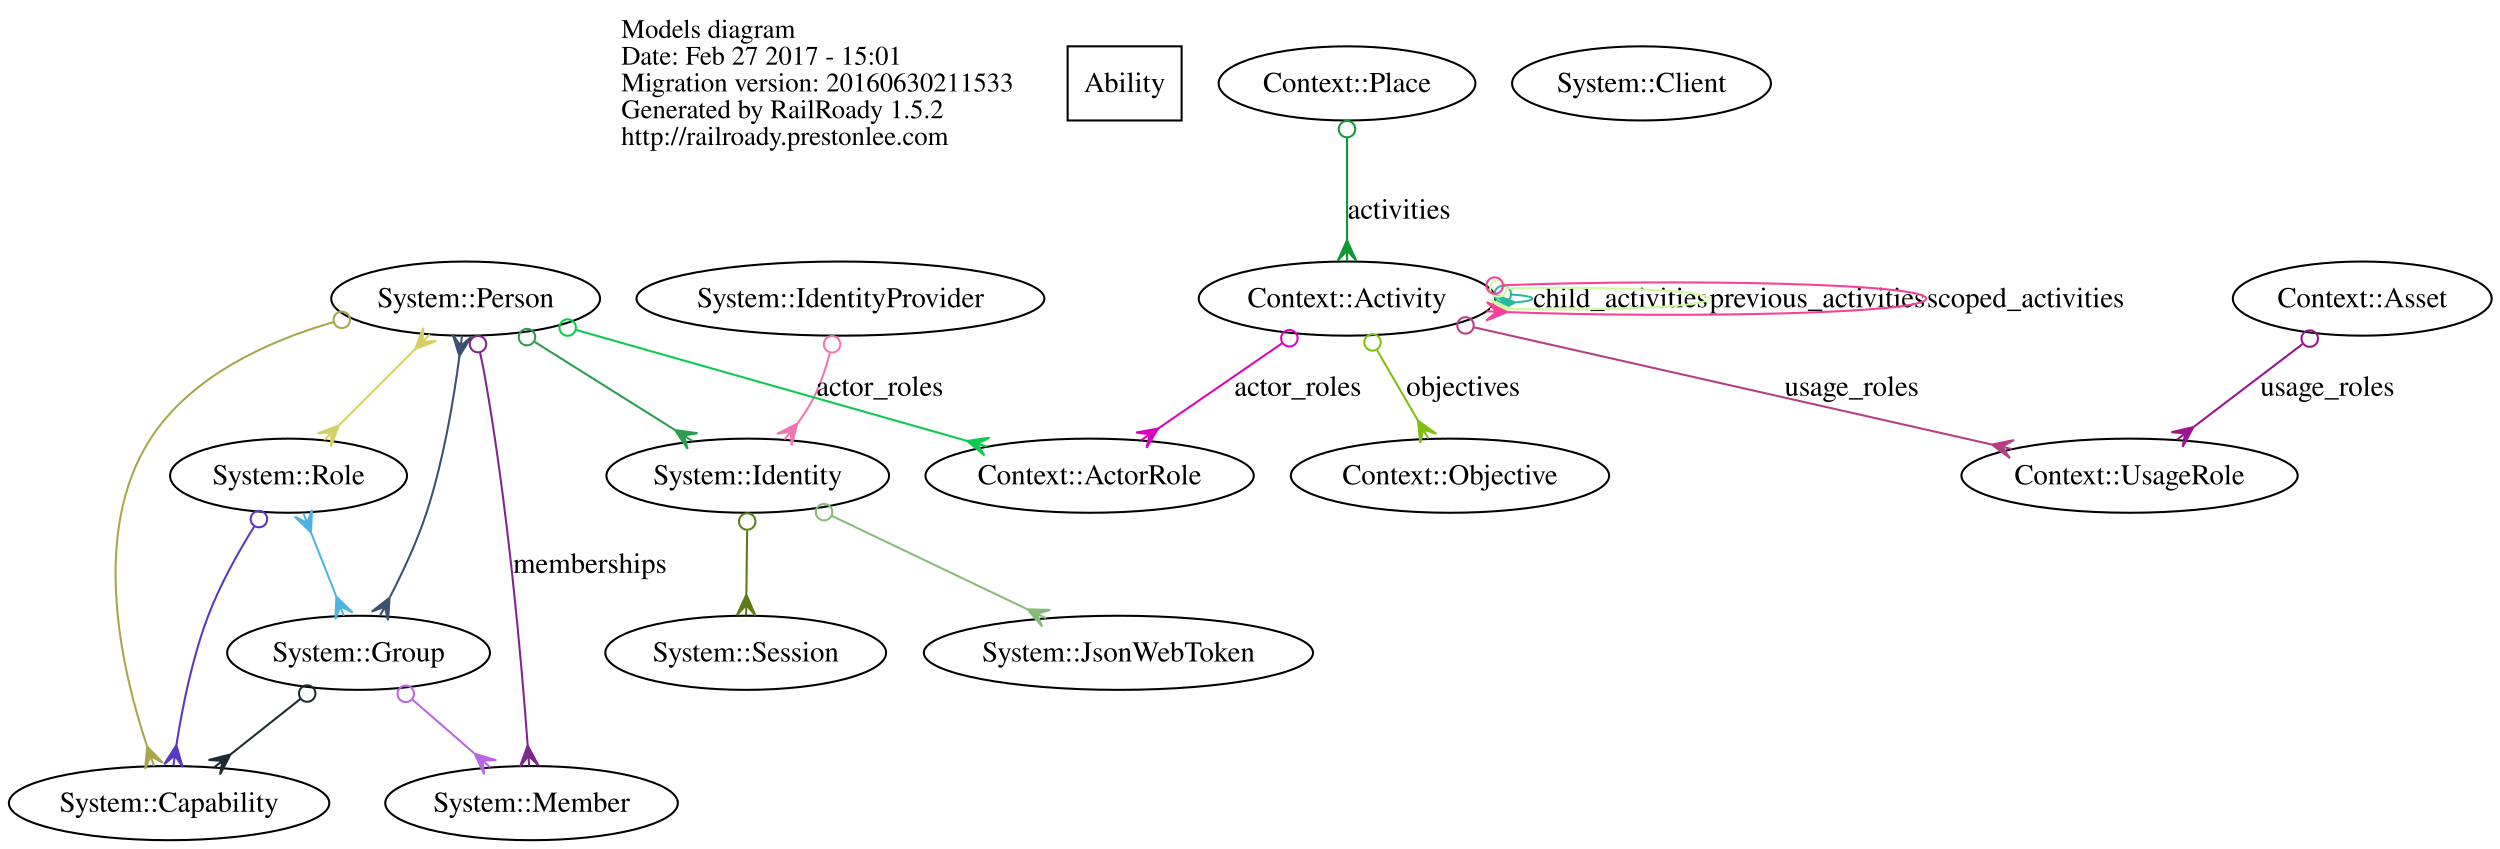
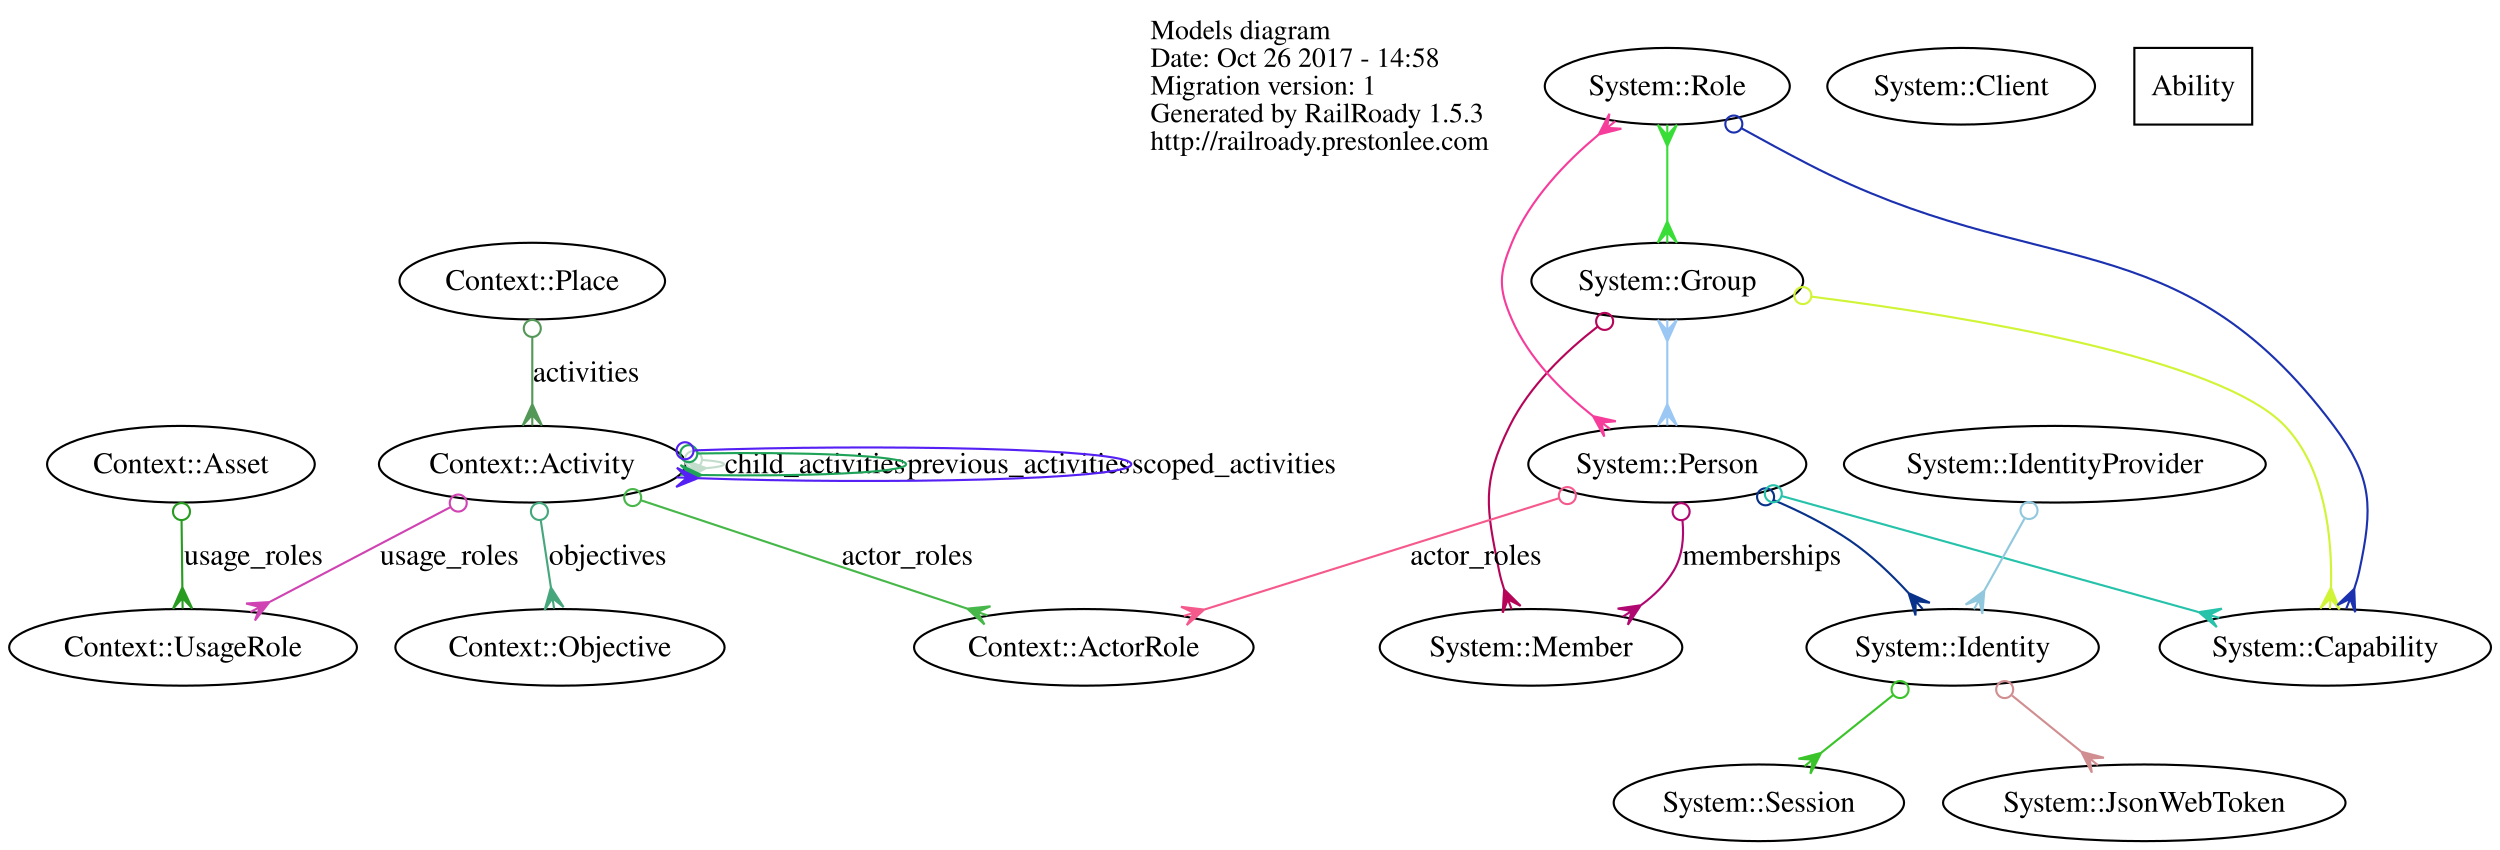
- <svg xmlns="http://www.w3.org/2000/svg" width="1214pt" height="412pt" viewBox="0.00 0.00 1213.58 412.00">
-   <g id="graph0" class="graph" transform="scale(1 1) rotate(0) translate(4 408)">
-     <polygon fill="transparent" stroke="transparent" points="-4,4 -4,-408 1209.581,-408 1209.581,4 -4,4" />
+ <svg xmlns="http://www.w3.org/2000/svg" width="1174pt" height="399pt" viewBox="0.00 0.00 1173.73 399.00">
+   <g id="graph0" class="graph" transform="scale(1 1) rotate(0) translate(4 395)">
+     <polygon fill="transparent" stroke="transparent" points="-4,4 -4,-395 1169.731,-395 1169.731,4 -4,4" />
    <g id="node1" class="node">
-       <text text-anchor="start" x="297.456" y="-389.6" font-family="Times,serif" font-size="13.00" fill="#000000">Models diagram</text>
-       <text text-anchor="start" x="297.456" y="-376.6" font-family="Times,serif" font-size="13.00" fill="#000000">Date: Feb 27 2017 - 15:01</text>
-       <text text-anchor="start" x="297.456" y="-363.6" font-family="Times,serif" font-size="13.00" fill="#000000">Migration version: 20160630211533</text>
-       <text text-anchor="start" x="297.456" y="-350.6" font-family="Times,serif" font-size="13.00" fill="#000000">Generated by RailRoady 1.5.2</text>
-       <text text-anchor="start" x="297.456" y="-337.6" font-family="Times,serif" font-size="13.00" fill="#000000">http://railroady.prestonlee.com</text>
+       <text text-anchor="start" x="536.106" y="-376.6" font-family="Times,serif" font-size="13.00" fill="#000000">Models diagram</text>
+       <text text-anchor="start" x="536.106" y="-363.6" font-family="Times,serif" font-size="13.00" fill="#000000">Date: Oct 26 2017 - 14:58</text>
+       <text text-anchor="start" x="536.106" y="-350.6" font-family="Times,serif" font-size="13.00" fill="#000000">Migration version: 1</text>
+       <text text-anchor="start" x="536.106" y="-337.6" font-family="Times,serif" font-size="13.00" fill="#000000">Generated by RailRoady 1.5.3</text>
+       <text text-anchor="start" x="536.106" y="-324.6" font-family="Times,serif" font-size="13.00" fill="#000000">http://railroady.prestonlee.com</text>
    </g>
    <g id="node2" class="node">
-       <polygon fill="none" stroke="#000000" points="569.575,-385.5 514.235,-385.5 514.235,-349.5 569.575,-349.5 569.575,-385.5" />
-       <text text-anchor="middle" x="541.905" y="-363.3" font-family="Times,serif" font-size="14.00" fill="#000000">Ability</text>
+       <ellipse fill="none" stroke="#000000" cx="81.826" cy="-91" rx="81.653" ry="18" />
+       <text text-anchor="middle" x="81.826" y="-86.8" font-family="Times,serif" font-size="14.00" fill="#000000">Context::UsageRole</text>
    </g>
    <g id="node3" class="node">
-       <ellipse fill="none" stroke="#000000" cx="649.905" cy="-263" rx="72.013" ry="18" />
-       <text text-anchor="middle" x="649.905" y="-258.8" font-family="Times,serif" font-size="14.00" fill="#000000">Context::Activity</text>
+       <ellipse fill="none" stroke="#000000" cx="245.826" cy="-177" rx="72.013" ry="18" />
+       <text text-anchor="middle" x="245.826" y="-172.8" font-family="Times,serif" font-size="14.00" fill="#000000">Context::Activity</text>
+     </g>
+     <g id="edge2" class="edge">
+       <path fill="none" stroke="#cf43b2" d="M207.191,-156.74C181.765,-143.407 148.529,-125.978 122.668,-112.417" />
+       <ellipse fill="none" stroke="#cf43b2" cx="211.05" cy="-158.764" rx="4" ry="4" />
+       <polygon fill="#cf43b2" stroke="#cf43b2" points="122.358,-112.254 115.591,-103.625 117.93,-109.932 113.502,-107.61 113.502,-107.61 113.502,-107.61 117.93,-109.932 111.412,-111.596 122.358,-112.254 122.358,-112.254" />
+       <text text-anchor="middle" x="206.871" y="-129.8" font-family="Times,serif" font-size="14.00" fill="#000000">usage_roles</text>
    </g>
    <g id="edge4" class="edge">
-       <path fill="none" stroke="#2ab99b" d="M729.87,-264.983C736.081,-264.545 739.912,-263.884 739.912,-263 739.912,-262.212 736.868,-261.601 731.809,-261.168" />
-       <ellipse fill="none" stroke="#2ab99b" cx="725.569" cy="-265.196" rx="4" ry="4" />
-       <polygon fill="#2ab99b" stroke="#2ab99b" points="731.559,-261.154 721.821,-256.113 726.567,-260.88 721.574,-260.606 721.574,-260.606 721.574,-260.606 726.567,-260.88 721.327,-265.1 731.559,-261.154 731.559,-261.154" />
-       <text text-anchor="middle" x="782.678" y="-258.8" font-family="Times,serif" font-size="14.00" fill="#000000">child_activities</text>
+       <path fill="none" stroke="#c3ddcc" d="M325.791,-178.983C332.002,-178.545 335.833,-177.884 335.833,-177 335.833,-176.212 332.789,-175.601 327.73,-175.168" />
+       <ellipse fill="none" stroke="#c3ddcc" cx="321.49" cy="-179.196" rx="4" ry="4" />
+       <polygon fill="#c3ddcc" stroke="#c3ddcc" points="327.48,-175.154 317.741,-170.113 322.487,-174.88 317.495,-174.606 317.495,-174.606 317.495,-174.606 322.487,-174.88 317.248,-179.1 327.48,-175.154 327.48,-175.154" />
+       <text text-anchor="middle" x="378.599" y="-172.8" font-family="Times,serif" font-size="14.00" fill="#000000">child_activities</text>
    </g>
    <g id="edge5" class="edge">
-       <path fill="none" stroke="#d1fb9f" d="M727.678,-268.048C775.51,-268.87 825.443,-267.187 825.443,-263 825.443,-258.865 776.741,-257.172 729.458,-257.923" />
-       <ellipse fill="none" stroke="#d1fb9f" cx="723.407" cy="-267.961" rx="4" ry="4" />
-       <polygon fill="#d1fb9f" stroke="#d1fb9f" points="729.406,-257.924 719.319,-253.621 724.407,-258.022 719.408,-258.12 719.408,-258.12 719.408,-258.12 724.407,-258.022 719.496,-262.62 729.406,-257.924 729.406,-257.924" />
-       <text text-anchor="middle" x="878.319" y="-258.8" font-family="Times,serif" font-size="14.00" fill="#000000">previous_activities</text>
+       <path fill="none" stroke="#1fa359" d="M323.599,-182.048C371.431,-182.87 421.364,-181.187 421.364,-177 421.364,-172.864 372.662,-171.172 325.379,-171.923" />
+       <ellipse fill="none" stroke="#1fa359" cx="319.328" cy="-181.961" rx="4" ry="4" />
+       <polygon fill="#1fa359" stroke="#1fa359" points="325.327,-171.924 315.24,-167.621 320.328,-172.022 315.329,-172.12 315.329,-172.12 315.329,-172.12 320.328,-172.022 315.417,-176.62 325.327,-171.924 325.327,-171.924" />
+       <text text-anchor="middle" x="474.24" y="-172.8" font-family="Times,serif" font-size="14.00" fill="#000000">previous_activities</text>
    </g>
    <g id="edge6" class="edge">
-       <path fill="none" stroke="#f83f99" d="M725.742,-269.492C810.729,-272.614 931.195,-270.45 931.195,-263 931.195,-255.61 812.664,-253.421 727.805,-256.433" />
-       <ellipse fill="none" stroke="#f83f99" cx="721.631" cy="-269.33" rx="4" ry="4" />
-       <polygon fill="#f83f99" stroke="#f83f99" points="727.626,-256.44 717.46,-252.33 722.63,-256.634 717.634,-256.827 717.634,-256.827 717.634,-256.827 722.63,-256.634 717.808,-261.323 727.626,-256.44 727.626,-256.44" />
-       <text text-anchor="middle" x="979.402" y="-258.8" font-family="Times,serif" font-size="14.00" fill="#000000">scoped_activities</text>
+       <path fill="none" stroke="#5520f4" d="M321.663,-183.492C406.649,-186.614 527.116,-184.45 527.116,-177 527.116,-169.61 408.585,-167.421 323.726,-170.434" />
+       <ellipse fill="none" stroke="#5520f4" cx="317.552" cy="-183.331" rx="4" ry="4" />
+       <polygon fill="#5520f4" stroke="#5520f4" points="323.547,-170.44 313.381,-166.33 318.551,-170.633 313.555,-170.827 313.555,-170.827 313.555,-170.827 318.551,-170.633 313.728,-175.323 323.547,-170.44 323.547,-170.44" />
+       <text text-anchor="middle" x="575.323" y="-172.8" font-family="Times,serif" font-size="14.00" fill="#000000">scoped_activities</text>
+     </g>
+     <g id="node5" class="node">
+       <ellipse fill="none" stroke="#000000" cx="504.826" cy="-91" rx="79.723" ry="18" />
+       <text text-anchor="middle" x="504.826" y="-86.8" font-family="Times,serif" font-size="14.00" fill="#000000">Context::ActorRole</text>
+     </g>
+     <g id="edge1" class="edge">
+       <path fill="none" stroke="#47b749" d="M296.875,-160.049C341.028,-145.388 404.708,-124.244 449.946,-109.223" />
+       <ellipse fill="none" stroke="#47b749" cx="292.973" cy="-161.345" rx="4" ry="4" />
+       <polygon fill="#47b749" stroke="#47b749" points="450.101,-109.171 461.01,-110.291 454.846,-107.596 459.591,-106.02 459.591,-106.02 459.591,-106.02 454.846,-107.596 458.173,-101.749 450.101,-109.171 450.101,-109.171" />
+       <text text-anchor="middle" x="421.923" y="-129.8" font-family="Times,serif" font-size="14.00" fill="#000000">actor_roles</text>
+     </g>
+     <g id="node7" class="node">
+       <ellipse fill="none" stroke="#000000" cx="258.826" cy="-91" rx="77.3" ry="18" />
+       <text text-anchor="middle" x="258.826" y="-86.8" font-family="Times,serif" font-size="14.00" fill="#000000">Context::Objective</text>
+     </g>
+     <g id="edge3" class="edge">
+       <path fill="none" stroke="#46a77d" d="M249.789,-150.783C251.298,-140.803 253.023,-129.393 254.558,-119.233" />
+       <ellipse fill="none" stroke="#46a77d" cx="249.181" cy="-154.806" rx="4" ry="4" />
+       <polygon fill="#46a77d" stroke="#46a77d" points="254.578,-119.1 260.523,-109.885 255.326,-114.156 256.073,-109.212 256.073,-109.212 256.073,-109.212 255.326,-114.156 251.624,-108.54 254.578,-119.1 254.578,-119.1" />
+       <text text-anchor="middle" x="281.205" y="-129.8" font-family="Times,serif" font-size="14.00" fill="#000000">objectives</text>
    </g>
    <g id="node4" class="node">
-       <ellipse fill="none" stroke="#000000" cx="524.905" cy="-177" rx="79.723" ry="18" />
-       <text text-anchor="middle" x="524.905" y="-172.8" font-family="Times,serif" font-size="14.00" fill="#000000">Context::ActorRole</text>
+       <ellipse fill="none" stroke="#000000" cx="80.826" cy="-177" rx="62.851" ry="18" />
+       <text text-anchor="middle" x="80.826" y="-172.8" font-family="Times,serif" font-size="14.00" fill="#000000">Context::Asset</text>
    </g>
-     <g id="edge1" class="edge">
-       <path fill="none" stroke="#dc03bf" d="M618.568,-241.44C600.179,-228.788 576.953,-212.809 558.23,-199.927" />
-       <ellipse fill="none" stroke="#dc03bf" cx="621.914" cy="-243.742" rx="4" ry="4" />
-       <polygon fill="#dc03bf" stroke="#dc03bf" points="558.216,-199.918 552.529,-190.543 554.097,-197.084 549.978,-194.25 549.978,-194.25 549.978,-194.25 554.097,-197.084 547.427,-197.957 558.216,-199.918 558.216,-199.918" />
-       <text text-anchor="middle" x="626.002" y="-215.8" font-family="Times,serif" font-size="14.00" fill="#000000">actor_roles</text>
+     <g id="edge7" class="edge">
+       <path fill="none" stroke="#289c21" d="M81.135,-150.402C81.25,-140.585 81.379,-129.426 81.495,-119.451" />
+       <ellipse fill="none" stroke="#289c21" cx="81.085" cy="-154.762" rx="4" ry="4" />
+       <polygon fill="#289c21" stroke="#289c21" points="81.498,-119.211 86.114,-109.264 81.556,-114.212 81.614,-109.212 81.614,-109.212 81.614,-109.212 81.556,-114.212 77.115,-109.16 81.498,-119.211 81.498,-119.211" />
+       <text text-anchor="middle" x="114.871" y="-129.8" font-family="Times,serif" font-size="14.00" fill="#000000">usage_roles</text>
    </g>
    <g id="node6" class="node">
-       <ellipse fill="none" stroke="#000000" cx="699.905" cy="-177" rx="77.3" ry="18" />
-       <text text-anchor="middle" x="699.905" y="-172.8" font-family="Times,serif" font-size="14.00" fill="#000000">Context::Objective</text>
+       <ellipse fill="none" stroke="#000000" cx="245.826" cy="-263" rx="62.349" ry="18" />
+       <text text-anchor="middle" x="245.826" y="-258.8" font-family="Times,serif" font-size="14.00" fill="#000000">Context::Place</text>
    </g>
-     <g id="edge3" class="edge">
-       <path fill="none" stroke="#80bf0f" d="M664.491,-237.912C670.72,-227.199 677.999,-214.678 684.333,-203.785" />
-       <ellipse fill="none" stroke="#80bf0f" cx="662.276" cy="-241.723" rx="4" ry="4" />
-       <polygon fill="#80bf0f" stroke="#80bf0f" points="684.36,-203.737 693.277,-197.354 686.873,-199.415 689.386,-195.092 689.386,-195.092 689.386,-195.092 686.873,-199.415 685.496,-192.831 684.36,-203.737 684.36,-203.737" />
-       <text text-anchor="middle" x="706.285" y="-215.8" font-family="Times,serif" font-size="14.00" fill="#000000">objectives</text>
+     <g id="edge8" class="edge">
+       <path fill="none" stroke="#549858" d="M245.826,-236.402C245.826,-226.585 245.826,-215.426 245.826,-205.452" />
+       <ellipse fill="none" stroke="#549858" cx="245.826" cy="-240.762" rx="4" ry="4" />
+       <polygon fill="#549858" stroke="#549858" points="245.826,-205.212 250.326,-195.212 245.826,-200.212 245.826,-195.212 245.826,-195.212 245.826,-195.212 245.826,-200.212 241.326,-195.212 245.826,-205.212 245.826,-205.212" />
+       <text text-anchor="middle" x="271.095" y="-215.8" font-family="Times,serif" font-size="14.00" fill="#000000">activities</text>
    </g>
    <g id="node8" class="node">
-       <ellipse fill="none" stroke="#000000" cx="1029.905" cy="-177" rx="81.653" ry="18" />
-       <text text-anchor="middle" x="1029.905" y="-172.8" font-family="Times,serif" font-size="14.00" fill="#000000">Context::UsageRole</text>
+       <ellipse fill="none" stroke="#000000" cx="912.826" cy="-91" rx="68.639" ry="18" />
+       <text text-anchor="middle" x="912.826" y="-86.8" font-family="Times,serif" font-size="14.00" fill="#000000">System::Identity</text>
    </g>
-     <g id="edge2" class="edge">
-       <path fill="none" stroke="#b53e85" d="M711.688,-249.018C780.571,-233.428 891.606,-208.299 962.636,-192.224" />
-       <ellipse fill="none" stroke="#b53e85" cx="707.445" cy="-249.978" rx="4" ry="4" />
-       <polygon fill="#b53e85" stroke="#b53e85" points="963.063,-192.127 973.81,-194.309 967.94,-191.024 972.816,-189.92 972.816,-189.92 972.816,-189.92 967.94,-191.024 971.823,-185.531 963.063,-192.127 963.063,-192.127" />
-       <text text-anchor="middle" x="894.95" y="-215.8" font-family="Times,serif" font-size="14.00" fill="#000000">usage_roles</text>
+     <g id="node12" class="node">
+       <ellipse fill="none" stroke="#000000" cx="821.826" cy="-18" rx="68.181" ry="18" />
+       <text text-anchor="middle" x="821.826" y="-13.8" font-family="Times,serif" font-size="14.00" fill="#000000">System::Session</text>
    </g>
-     <g id="node5" class="node">
-       <ellipse fill="none" stroke="#000000" cx="1142.905" cy="-263" rx="62.851" ry="18" />
-       <text text-anchor="middle" x="1142.905" y="-258.8" font-family="Times,serif" font-size="14.00" fill="#000000">Context::Asset</text>
+     <g id="edge9" class="edge">
+       <path fill="none" stroke="#3ac42a" d="M884.897,-68.595C874.212,-60.024 862,-50.228 851.186,-41.552" />
+       <ellipse fill="none" stroke="#3ac42a" cx="888.14" cy="-71.197" rx="4" ry="4" />
+       <polygon fill="#3ac42a" stroke="#3ac42a" points="851.037,-41.433 846.053,-31.666 847.137,-38.304 843.237,-35.176 843.237,-35.176 843.237,-35.176 847.137,-38.304 840.421,-38.686 851.037,-41.433 851.037,-41.433" />
    </g>
-     <g id="edge7" class="edge">
-       <path fill="none" stroke="#9a1391" d="M1113.873,-240.905C1097.749,-228.633 1077.681,-213.36 1061.207,-200.823" />
-       <ellipse fill="none" stroke="#9a1391" cx="1117.397" cy="-243.587" rx="4" ry="4" />
-       <polygon fill="#9a1391" stroke="#9a1391" points="1060.917,-200.602 1055.685,-190.965 1056.939,-197.574 1052.96,-194.546 1052.96,-194.546 1052.96,-194.546 1056.939,-197.574 1050.235,-198.127 1060.917,-200.602 1060.917,-200.602" />
-       <text text-anchor="middle" x="1125.95" y="-215.8" font-family="Times,serif" font-size="14.00" fill="#000000">usage_roles</text>
+     <g id="node13" class="node">
+       <ellipse fill="none" stroke="#000000" cx="1002.826" cy="-18" rx="94.51" ry="18" />
+       <text text-anchor="middle" x="1002.826" y="-13.8" font-family="Times,serif" font-size="14.00" fill="#000000">System::JsonWebToken</text>
    </g>
-     <g id="node7" class="node">
-       <ellipse fill="none" stroke="#000000" cx="649.905" cy="-367.5" rx="62.349" ry="18" />
-       <text text-anchor="middle" x="649.905" y="-363.3" font-family="Times,serif" font-size="14.00" fill="#000000">Context::Place</text>
-     </g>
-     <g id="edge8" class="edge">
-       <path fill="none" stroke="#0d9a34" d="M649.905,-341.185C649.905,-326.014 649.905,-306.936 649.905,-291.423" />
-       <ellipse fill="none" stroke="#0d9a34" cx="649.905" cy="-345.298" rx="4" ry="4" />
-       <polygon fill="#0d9a34" stroke="#0d9a34" points="649.905,-291.344 654.405,-281.344 649.905,-286.344 649.905,-281.344 649.905,-281.344 649.905,-281.344 649.905,-286.344 645.405,-281.345 649.905,-291.344 649.905,-291.344" />
-       <text text-anchor="middle" x="675.174" y="-301.8" font-family="Times,serif" font-size="14.00" fill="#000000">activities</text>
+     <g id="edge10" class="edge">
+       <path fill="none" stroke="#d18e91" d="M940.711,-68.382C950.953,-60.075 962.585,-50.64 972.992,-42.199" />
+       <ellipse fill="none" stroke="#d18e91" cx="937.261" cy="-71.18" rx="4" ry="4" />
+       <polygon fill="#d18e91" stroke="#d18e91" points="973.259,-41.982 983.86,-39.178 977.142,-38.833 981.025,-35.683 981.025,-35.683 981.025,-35.683 977.142,-38.833 978.191,-32.188 973.259,-41.982 973.259,-41.982" />
    </g>
    <g id="node9" class="node">
-       <ellipse fill="none" stroke="#000000" cx="77.905" cy="-18" rx="77.811" ry="18" />
-       <text text-anchor="middle" x="77.905" y="-13.8" font-family="Times,serif" font-size="14.00" fill="#000000">System::Capability</text>
+       <ellipse fill="none" stroke="#000000" cx="778.826" cy="-263" rx="63.82" ry="18" />
+       <text text-anchor="middle" x="778.826" y="-258.8" font-family="Times,serif" font-size="14.00" fill="#000000">System::Group</text>
    </g>
    <g id="node10" class="node">
-       <ellipse fill="none" stroke="#000000" cx="792.905" cy="-367.5" rx="62.86" ry="18" />
-       <text text-anchor="middle" x="792.905" y="-363.3" font-family="Times,serif" font-size="14.00" fill="#000000">System::Client</text>
+       <ellipse fill="none" stroke="#000000" cx="1087.826" cy="-91" rx="77.811" ry="18" />
+       <text text-anchor="middle" x="1087.826" y="-86.8" font-family="Times,serif" font-size="14.00" fill="#000000">System::Capability</text>
+     </g>
+     <g id="edge13" class="edge">
+       <path fill="none" stroke="#d0f436" d="M846.635,-255.678C922.512,-246.06 1038.774,-226.582 1068.826,-195 1087.918,-174.937 1091.104,-142.394 1090.503,-119.053" />
+       <ellipse fill="none" stroke="#d0f436" cx="842.477" cy="-256.196" rx="4" ry="4" />
+       <polygon fill="#d0f436" stroke="#d0f436" points="1090.502,-119.042 1094.497,-108.83 1090.253,-114.048 1090.003,-109.054 1090.003,-109.054 1090.003,-109.054 1090.253,-114.048 1085.509,-109.279 1090.502,-119.042 1090.502,-119.042" />
    </g>
    <g id="node11" class="node">
-       <ellipse fill="none" stroke="#000000" cx="169.905" cy="-91" rx="63.82" ry="18" />
-       <text text-anchor="middle" x="169.905" y="-86.8" font-family="Times,serif" font-size="14.00" fill="#000000">System::Group</text>
+       <ellipse fill="none" stroke="#000000" cx="714.826" cy="-91" rx="71.044" ry="18" />
+       <text text-anchor="middle" x="714.826" y="-86.8" font-family="Times,serif" font-size="14.00" fill="#000000">System::Member</text>
    </g>
    <g id="edge11" class="edge">
-       <path fill="none" stroke="#1e2930" d="M141.717,-68.633C130.998,-60.128 118.753,-50.412 107.875,-41.78" />
-       <ellipse fill="none" stroke="#1e2930" cx="144.969" cy="-71.214" rx="4" ry="4" />
-       <polygon fill="#1e2930" stroke="#1e2930" points="107.704,-41.645 102.667,-31.904 103.787,-38.537 99.87,-35.429 99.87,-35.429 99.87,-35.429 103.787,-38.537 97.073,-38.954 107.704,-41.645 107.704,-41.645" />
+       <path fill="none" stroke="#b60559" d="M746.184,-241.664C730.926,-229.841 714.111,-213.742 704.826,-195 691.373,-167.846 693.883,-156.715 699.826,-127 700.399,-124.137 701.204,-121.217 702.148,-118.34" />
+       <ellipse fill="none" stroke="#b60559" cx="749.398" cy="-244.069" rx="4" ry="4" />
+       <polygon fill="#b60559" stroke="#b60559" points="702.193,-118.219 709.955,-110.473 703.971,-113.546 705.75,-108.873 705.75,-108.873 705.75,-108.873 703.971,-113.546 701.544,-107.273 702.193,-118.219 702.193,-118.219" />
+     </g>
+     <g id="node16" class="node">
+       <ellipse fill="none" stroke="#000000" cx="778.826" cy="-177" rx="65.274" ry="18" />
+       <text text-anchor="middle" x="778.826" y="-172.8" font-family="Times,serif" font-size="14.00" fill="#000000">System::Person</text>
+     </g>
+     <g id="edge12" class="edge">
+       <path fill="none" stroke="#9ac7f3" d="M778.826,-234.476C778.826,-225.072 778.826,-214.622 778.826,-205.239" />
+       <polygon fill="#9ac7f3" stroke="#9ac7f3" points="778.826,-234.762 774.326,-244.762 778.826,-239.762 778.826,-244.762 778.826,-244.762 778.826,-244.762 778.826,-239.762 783.326,-244.762 778.826,-234.762 778.826,-234.762" />
+       <polygon fill="#9ac7f3" stroke="#9ac7f3" points="778.826,-205.212 783.326,-195.212 778.826,-200.212 778.826,-195.212 778.826,-195.212 778.826,-195.212 778.826,-200.212 774.326,-195.212 778.826,-205.212 778.826,-205.212" />
+     </g>
+     <g id="node14" class="node">
+       <ellipse fill="none" stroke="#000000" cx="778.826" cy="-354.5" rx="57.532" ry="18" />
+       <text text-anchor="middle" x="778.826" y="-350.3" font-family="Times,serif" font-size="14.00" fill="#000000">System::Role</text>
+     </g>
+     <g id="edge16" class="edge">
+       <path fill="none" stroke="#39dd38" d="M778.826,-326.3C778.826,-315.125 778.826,-302.303 778.826,-291.134" />
+       <polygon fill="#39dd38" stroke="#39dd38" points="778.826,-326.423 774.326,-336.423 778.826,-331.423 778.826,-336.423 778.826,-336.423 778.826,-336.423 778.826,-331.423 783.326,-336.423 778.826,-326.423 778.826,-326.423" />
+       <polygon fill="#39dd38" stroke="#39dd38" points="778.826,-291.04 783.326,-281.04 778.826,-286.04 778.826,-281.04 778.826,-281.04 778.826,-281.04 778.826,-286.04 774.326,-281.04 778.826,-291.04 778.826,-291.04" />
+     </g>
+     <g id="edge14" class="edge">
+       <path fill="none" stroke="#1b31af" d="M813.664,-334.753C823.664,-329.216 834.623,-323.272 844.826,-318 953.776,-261.702 1018.328,-293.171 1091.826,-195 1110.219,-170.433 1110.197,-157.021 1103.826,-127 1103.227,-124.177 1102.391,-121.308 1101.412,-118.483" />
+       <ellipse fill="none" stroke="#1b31af" cx="810.073" cy="-336.752" rx="4" ry="4" />
+       <polygon fill="#1b31af" stroke="#1b31af" points="1101.404,-118.462 1101.847,-107.505 1099.538,-113.823 1097.672,-109.185 1097.672,-109.185 1097.672,-109.185 1099.538,-113.823 1093.497,-110.864 1101.404,-118.462 1101.404,-118.462" />
+     </g>
+     <g id="edge15" class="edge">
+       <path fill="none" stroke="#f63d9c" d="M746.549,-331.77C731.096,-318.863 714.173,-301.248 705.826,-281 699.728,-266.207 699.442,-259.671 705.826,-245 713.756,-226.776 729.244,-211.226 743.922,-199.616" />
+       <polygon fill="#f63d9c" stroke="#f63d9c" points="746.63,-331.835 751.632,-341.594 750.536,-334.957 754.442,-338.079 754.442,-338.079 754.442,-338.079 750.536,-334.957 757.251,-334.563 746.63,-331.835 746.63,-331.835" />
+       <polygon fill="#f63d9c" stroke="#f63d9c" points="743.95,-199.594 754.646,-197.174 747.945,-196.587 751.939,-193.579 751.939,-193.579 751.939,-193.579 747.945,-196.587 749.232,-189.984 743.95,-199.594 743.95,-199.594" />
    </g>
    <g id="node15" class="node">
-       <ellipse fill="none" stroke="#000000" cx="253.905" cy="-18" rx="71.044" ry="18" />
-       <text text-anchor="middle" x="253.905" y="-13.8" font-family="Times,serif" font-size="14.00" fill="#000000">System::Member</text>
+       <ellipse fill="none" stroke="#000000" cx="916.826" cy="-354.5" rx="62.86" ry="18" />
+       <text text-anchor="middle" x="916.826" y="-350.3" font-family="Times,serif" font-size="14.00" fill="#000000">System::Client</text>
    </g>
-     <g id="edge9" class="edge">
-       <path fill="none" stroke="#b966e6" d="M195.978,-68.342C205.516,-60.052 216.341,-50.645 226.031,-42.224" />
-       <ellipse fill="none" stroke="#b966e6" cx="192.831" cy="-71.076" rx="4" ry="4" />
-       <polygon fill="#b966e6" stroke="#b966e6" points="226.302,-41.988 236.802,-38.825 230.076,-38.709 233.85,-35.429 233.85,-35.429 233.85,-35.429 230.076,-38.709 230.898,-32.032 226.302,-41.988 226.302,-41.988" />
+     <g id="edge20" class="edge">
+       <path fill="none" stroke="#f55a8c" d="M727.849,-161C680.656,-146.188 610.591,-124.196 561.625,-108.827" />
+       <ellipse fill="none" stroke="#f55a8c" cx="731.896" cy="-162.27" rx="4" ry="4" />
+       <polygon fill="#f55a8c" stroke="#f55a8c" points="561.36,-108.744 553.167,-101.456 556.589,-107.247 551.819,-105.749 551.819,-105.749 551.819,-105.749 556.589,-107.247 550.471,-110.043 561.36,-108.744 561.36,-108.744" />
+       <text text-anchor="middle" x="688.923" y="-129.8" font-family="Times,serif" font-size="14.00" fill="#000000">actor_roles</text>
    </g>
-     <g id="node16" class="node">
-       <ellipse fill="none" stroke="#000000" cx="221.905" cy="-263" rx="65.274" ry="18" />
-       <text text-anchor="middle" x="221.905" y="-258.8" font-family="Times,serif" font-size="14.00" fill="#000000">System::Person</text>
+     <g id="edge19" class="edge">
+       <path fill="none" stroke="#08328a" d="M828.845,-160.115C841.128,-154.895 853.882,-148.505 864.826,-141 874.703,-134.226 884.156,-125.162 892.021,-116.612" />
+       <ellipse fill="none" stroke="#08328a" cx="824.98" cy="-161.698" rx="4" ry="4" />
+       <polygon fill="#08328a" stroke="#08328a" points="892.14,-116.476 902.135,-111.965 895.452,-112.73 898.764,-108.984 898.764,-108.984 898.764,-108.984 895.452,-112.73 895.393,-106.004 892.14,-116.476 892.14,-116.476" />
    </g>
-     <g id="edge10" class="edge">
-       <path fill="none" stroke="#3a5170" d="M185.136,-118.068C191.441,-130.258 198.333,-145.026 202.905,-159 211.109,-184.071 216.09,-213.77 218.881,-234.999" />
-       <polygon fill="#3a5170" stroke="#3a5170" points="184.96,-117.736 184.234,-106.794 182.611,-113.322 180.261,-108.909 180.261,-108.909 180.261,-108.909 182.611,-113.322 176.289,-111.023 184.96,-117.736 184.96,-117.736" />
-       <polygon fill="#3a5170" stroke="#3a5170" points="218.887,-235.046 215.647,-245.522 219.5,-240.008 220.113,-244.97 220.113,-244.97 220.113,-244.97 219.5,-240.008 224.579,-244.418 218.887,-235.046 218.887,-235.046" />
+     <g id="edge18" class="edge">
+       <path fill="none" stroke="#26c2aa" d="M832.692,-162.008C887.296,-146.811 971.585,-123.352 1028.178,-107.601" />
+       <ellipse fill="none" stroke="#26c2aa" cx="828.606" cy="-163.145" rx="4" ry="4" />
+       <polygon fill="#26c2aa" stroke="#26c2aa" points="1028.425,-107.532 1039.266,-109.186 1033.242,-106.192 1038.059,-104.851 1038.059,-104.851 1038.059,-104.851 1033.242,-106.192 1036.853,-100.516 1028.425,-107.532 1028.425,-107.532" />
    </g>
-     <g id="node12" class="node">
-       <ellipse fill="none" stroke="#000000" cx="358.905" cy="-177" rx="68.639" ry="18" />
-       <text text-anchor="middle" x="358.905" y="-172.8" font-family="Times,serif" font-size="14.00" fill="#000000">System::Identity</text>
+     <g id="edge17" class="edge">
+       <path fill="none" stroke="#b10770" d="M785.961,-150.577C786.723,-142.532 785.999,-133.98 781.826,-127 778.006,-120.611 772.619,-115.29 766.541,-110.876" />
+       <ellipse fill="none" stroke="#b10770" cx="785.32" cy="-154.736" rx="4" ry="4" />
+       <polygon fill="#b10770" stroke="#b10770" points="766.354,-110.757 760.315,-101.604 762.13,-108.082 757.906,-105.405 757.906,-105.405 757.906,-105.405 762.13,-108.082 755.498,-109.207 766.354,-110.757 766.354,-110.757" />
+       <text text-anchor="middle" x="823.154" y="-129.8" font-family="Times,serif" font-size="14.00" fill="#000000">memberships</text>
    </g>
-     <g id="node14" class="node">
-       <ellipse fill="none" stroke="#000000" cx="538.905" cy="-91" rx="94.51" ry="18" />
-       <text text-anchor="middle" x="538.905" y="-86.8" font-family="Times,serif" font-size="14.00" fill="#000000">System::JsonWebToken</text>
+     <g id="node17" class="node">
+       <ellipse fill="none" stroke="#000000" cx="960.826" cy="-177" rx="99.05" ry="18" />
+       <text text-anchor="middle" x="960.826" y="-172.8" font-family="Times,serif" font-size="14.00" fill="#000000">System::IdentityProvider</text>
    </g>
-     <g id="edge13" class="edge">
-       <path fill="none" stroke="#88bb78" d="M399.651,-157.533C427.962,-144.006 465.669,-125.99 494.706,-112.118" />
-       <ellipse fill="none" stroke="#88bb78" cx="395.949" cy="-159.301" rx="4" ry="4" />
-       <polygon fill="#88bb78" stroke="#88bb78" points="494.783,-112.081 505.746,-111.83 499.294,-109.925 503.806,-107.77 503.806,-107.77 503.806,-107.77 499.294,-109.925 501.866,-103.71 494.783,-112.081 494.783,-112.081" />
+     <g id="edge21" class="edge">
+       <path fill="none" stroke="#91c8dd" d="M946.588,-151.491C940.675,-140.897 933.809,-128.595 927.819,-117.863" />
+       <ellipse fill="none" stroke="#91c8dd" cx="948.697" cy="-155.269" rx="4" ry="4" />
+       <polygon fill="#91c8dd" stroke="#91c8dd" points="927.7,-117.649 926.756,-106.724 925.263,-113.283 922.826,-108.917 922.826,-108.917 922.826,-108.917 925.263,-113.283 918.897,-111.11 927.7,-117.649 927.7,-117.649" />
    </g>
    <g id="node18" class="node">
-       <ellipse fill="none" stroke="#000000" cx="357.905" cy="-91" rx="68.181" ry="18" />
-       <text text-anchor="middle" x="357.905" y="-86.8" font-family="Times,serif" font-size="14.00" fill="#000000">System::Session</text>
-     </g>
-     <g id="edge12" class="edge">
-       <path fill="none" stroke="#5e7c18" d="M358.596,-150.402C358.482,-140.585 358.352,-129.426 358.236,-119.451" />
-       <ellipse fill="none" stroke="#5e7c18" cx="358.647" cy="-154.762" rx="4" ry="4" />
-       <polygon fill="#5e7c18" stroke="#5e7c18" points="358.233,-119.211 362.617,-109.16 358.175,-114.212 358.117,-109.212 358.117,-109.212 358.117,-109.212 358.175,-114.212 353.617,-109.264 358.233,-119.211 358.233,-119.211" />
-     </g>
-     <g id="node13" class="node">
-       <ellipse fill="none" stroke="#000000" cx="403.905" cy="-263" rx="99.05" ry="18" />
-       <text text-anchor="middle" x="403.905" y="-258.8" font-family="Times,serif" font-size="14.00" fill="#000000">System::IdentityProvider</text>
-     </g>
-     <g id="edge14" class="edge">
-       <path fill="none" stroke="#ef76ae" d="M398.855,-236.739C396.735,-228.829 393.824,-220.312 389.905,-213 387.988,-209.422 385.662,-205.889 383.155,-202.516" />
-       <ellipse fill="none" stroke="#ef76ae" cx="399.843" cy="-240.8" rx="4" ry="4" />
-       <polygon fill="#ef76ae" stroke="#ef76ae" points="382.977,-202.297 380.178,-191.694 379.83,-198.412 376.682,-194.527 376.682,-194.527 376.682,-194.527 379.83,-198.412 373.185,-197.36 382.977,-202.297 382.977,-202.297" />
-     </g>
-     <g id="edge19" class="edge">
-       <path fill="none" stroke="#0acb4e" d="M275.34,-247.834C328.572,-232.725 410.127,-209.577 465.397,-193.89" />
-       <ellipse fill="none" stroke="#0acb4e" cx="271.443" cy="-248.94" rx="4" ry="4" />
-       <polygon fill="#0acb4e" stroke="#0acb4e" points="465.436,-193.879 476.285,-195.478 470.246,-192.514 475.056,-191.149 475.056,-191.149 475.056,-191.149 470.246,-192.514 473.828,-186.82 465.436,-193.879 465.436,-193.879" />
-       <text text-anchor="middle" x="423.002" y="-215.8" font-family="Times,serif" font-size="14.00" fill="#000000">actor_roles</text>
-     </g>
-     <g id="edge16" class="edge">
-       <path fill="none" stroke="#a7a74b" d="M157.892,-251.63C125.362,-242.262 88.628,-225.349 68.905,-195 39.404,-149.604 54.709,-82.993 67.164,-45.777" />
-       <ellipse fill="none" stroke="#a7a74b" cx="161.765" cy="-252.687" rx="4" ry="4" />
-       <polygon fill="#a7a74b" stroke="#a7a74b" points="67.248,-45.536 74.807,-37.592 68.905,-40.819 70.561,-36.101 70.561,-36.101 70.561,-36.101 68.905,-40.819 66.316,-34.61 67.248,-45.536 67.248,-45.536" />
-     </g>
-     <g id="edge18" class="edge">
-       <path fill="none" stroke="#2a9d4f" d="M255.38,-241.987C276.024,-229.028 302.475,-212.423 323.472,-199.243" />
-       <ellipse fill="none" stroke="#2a9d4f" cx="251.708" cy="-244.292" rx="4" ry="4" />
-       <polygon fill="#2a9d4f" stroke="#2a9d4f" points="323.634,-199.141 334.497,-197.636 327.869,-196.482 332.104,-193.824 332.104,-193.824 332.104,-193.824 327.869,-196.482 329.711,-190.013 323.634,-199.141 323.634,-199.141" />
-     </g>
-     <g id="edge15" class="edge">
-       <path fill="none" stroke="#7d278b" d="M228.892,-236.804C229.639,-233.517 230.334,-230.19 230.905,-227 242.405,-162.818 249.054,-86.45 252.024,-46.148" />
-       <ellipse fill="none" stroke="#7d278b" cx="227.904" cy="-240.901" rx="4" ry="4" />
-       <polygon fill="#7d278b" stroke="#7d278b" points="252.035,-45.984 257.237,-36.331 252.392,-40.997 252.748,-36.01 252.748,-36.01 252.748,-36.01 252.392,-40.997 248.26,-35.689 252.035,-45.984 252.035,-45.984" />
-       <text text-anchor="middle" x="282.233" y="-129.8" font-family="Times,serif" font-size="14.00" fill="#000000">memberships</text>
-     </g>
-     <g id="node17" class="node">
-       <ellipse fill="none" stroke="#000000" cx="135.905" cy="-177" rx="57.532" ry="18" />
-       <text text-anchor="middle" x="135.905" y="-172.8" font-family="Times,serif" font-size="14.00" fill="#000000">System::Role</text>
-     </g>
-     <g id="edge17" class="edge">
-       <path fill="none" stroke="#d5d065" d="M197.084,-238.178C185.577,-226.672 171.941,-213.036 160.467,-201.562" />
-       <polygon fill="#d5d065" stroke="#d5d065" points="197.431,-238.525 201.32,-248.779 200.966,-242.061 204.502,-245.597 204.502,-245.597 204.502,-245.597 200.966,-242.061 207.684,-242.415 197.431,-238.525 197.431,-238.525" />
-       <polygon fill="#d5d065" stroke="#d5d065" points="160.354,-201.449 156.465,-191.196 156.818,-197.913 153.283,-194.377 153.283,-194.377 153.283,-194.377 156.818,-197.913 150.101,-197.56 160.354,-201.449 160.354,-201.449" />
-     </g>
-     <g id="edge20" class="edge">
-       <path fill="none" stroke="#5937c4" d="M119.238,-152.333C111.448,-139.817 102.646,-124.1 96.905,-109 89.187,-88.696 84.333,-64.59 81.464,-46.29" />
-       <ellipse fill="none" stroke="#5937c4" cx="121.528" cy="-155.929" rx="4" ry="4" />
-       <polygon fill="#5937c4" stroke="#5937c4" points="81.445,-46.155 84.451,-35.609 80.721,-41.207 79.998,-36.26 79.998,-36.26 79.998,-36.26 80.721,-41.207 75.546,-36.911 81.445,-46.155 81.445,-46.155" />
-     </g>
-     <g id="edge21" class="edge">
-       <path fill="none" stroke="#4eb3e2" d="M146.903,-149.183C150.821,-139.271 155.228,-128.125 159.128,-118.261" />
-       <polygon fill="#4eb3e2" stroke="#4eb3e2" points="146.792,-149.462 138.931,-157.107 144.954,-154.112 143.116,-158.762 143.116,-158.762 143.116,-158.762 144.954,-154.112 147.301,-160.416 146.792,-149.462 146.792,-149.462" />
-       <polygon fill="#4eb3e2" stroke="#4eb3e2" points="159.145,-118.217 167.007,-110.572 160.983,-113.567 162.822,-108.917 162.822,-108.917 162.822,-108.917 160.983,-113.567 158.637,-107.263 159.145,-118.217 159.145,-118.217" />
+       <polygon fill="none" stroke="#000000" points="1053.496,-372.5 998.156,-372.5 998.156,-336.5 1053.496,-336.5 1053.496,-372.5" />
+       <text text-anchor="middle" x="1025.826" y="-350.3" font-family="Times,serif" font-size="14.00" fill="#000000">Ability</text>
    </g>
  </g>
</svg>
